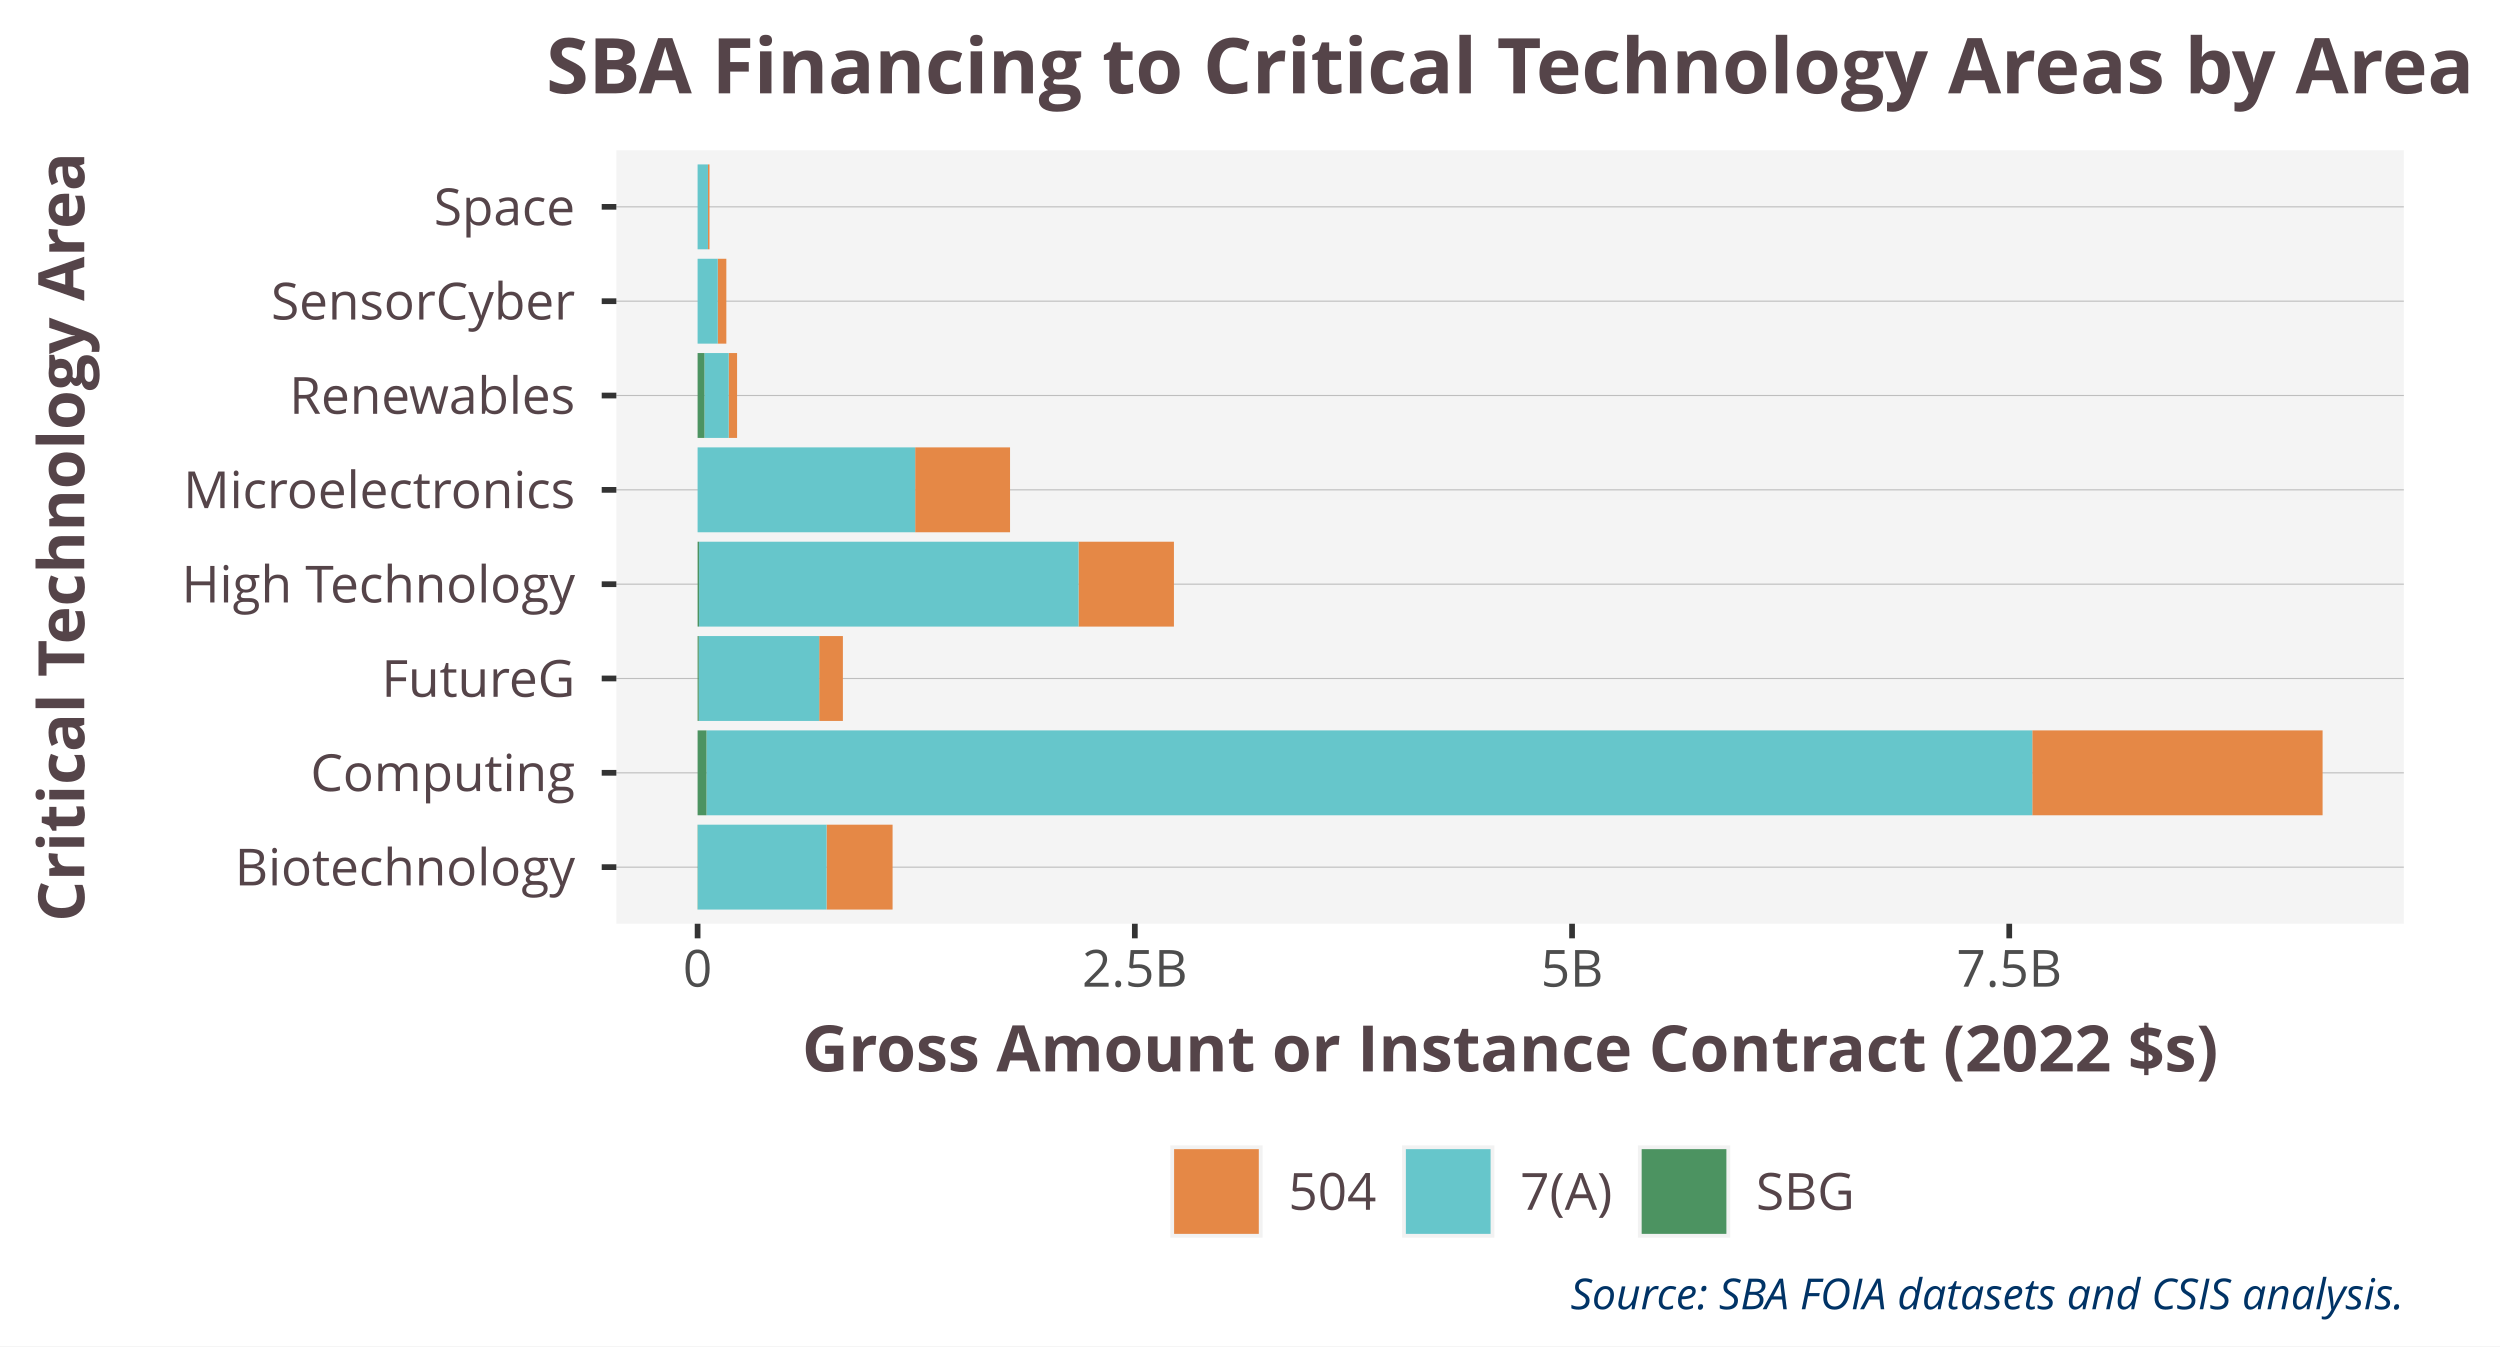
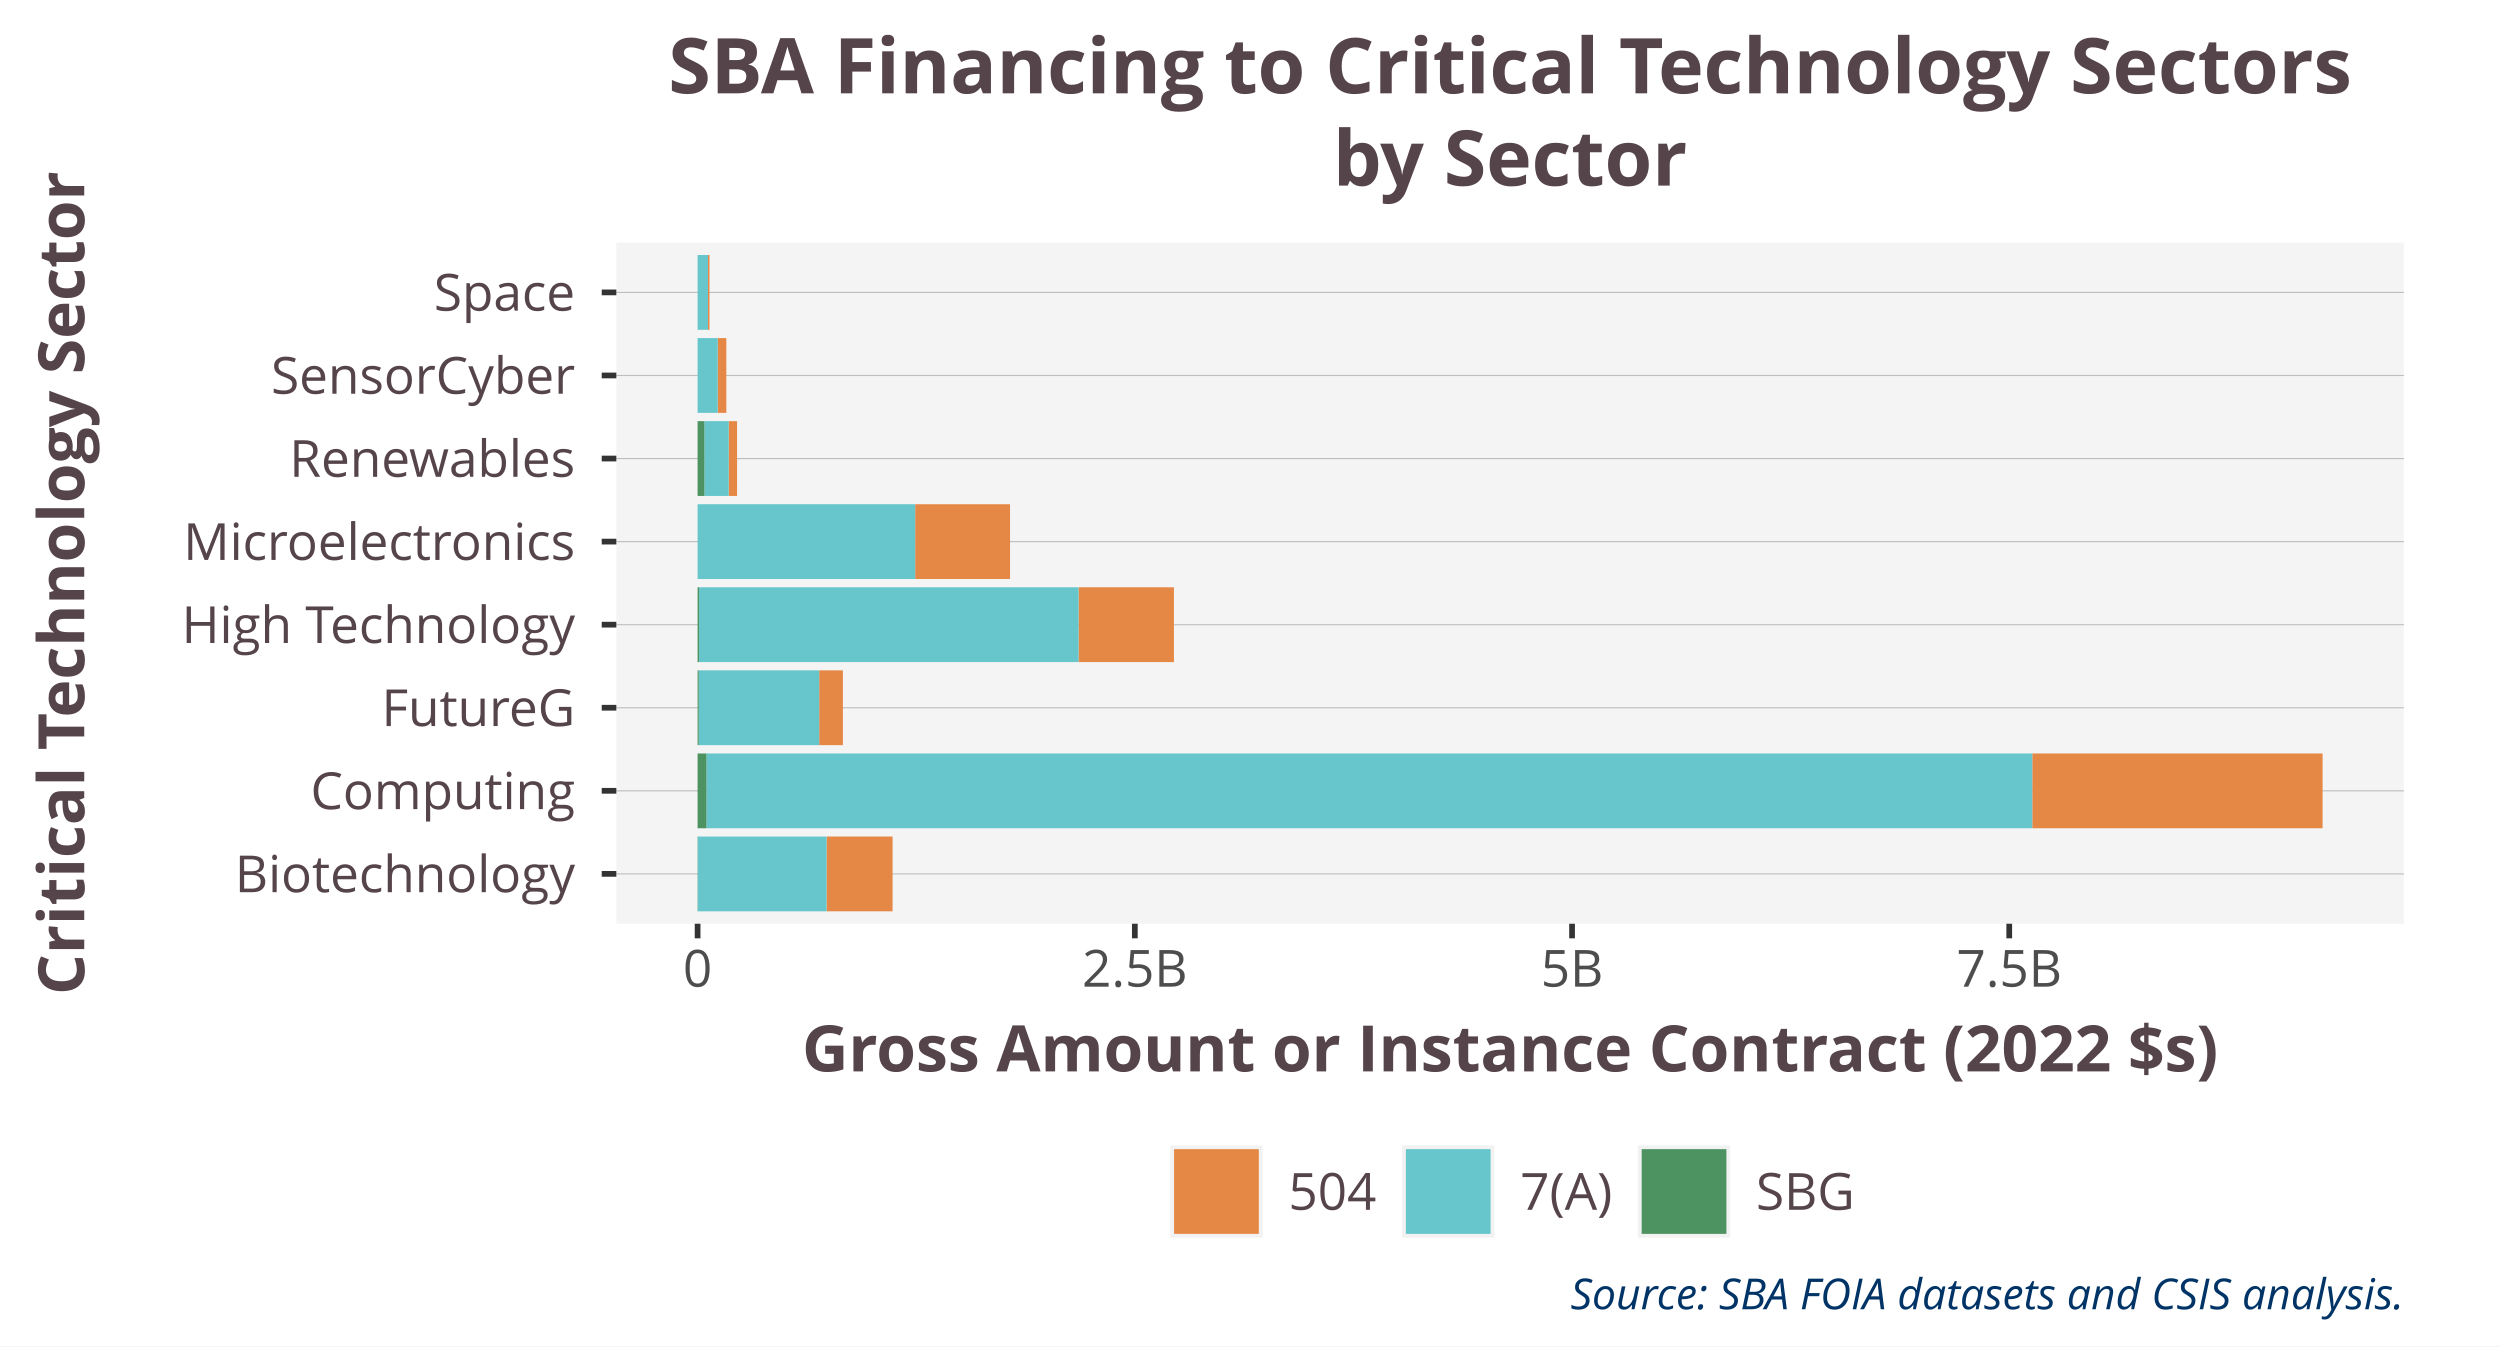
<svg xmlns="http://www.w3.org/2000/svg" class="svglite" width="468.00pt" height="252.00pt" viewBox="0 0 468.00 252.00">
  <defs>
    <style type="text/css">
    .svglite line, .svglite polyline, .svglite polygon, .svglite path, .svglite rect, .svglite circle {
      fill: none;
      stroke: #000000;
      stroke-linecap: round;
      stroke-linejoin: round;
      stroke-miterlimit: 10.00;
    }
    .svglite text {
      white-space: pre;
    }
  </style>
  </defs>
  <rect width="100%" height="100%" style="stroke: none; fill: #FFFFFF;" />
  <defs>
    <clipPath id="cpMC4wMHw0NjguMDB8MC4wMHwyNTIuMDA=">
      <rect x="0.00" y="0.00" width="468.00" height="252.00" />
    </clipPath>
  </defs>
  <g clip-path="url(#cpMC4wMHw0NjguMDB8MC4wMHwyNTIuMDA=)">
    <rect x="0.00" y="0.00" width="468.00" height="252.00" style="stroke-width: 1.07; stroke: #FFFFFF; fill: #FFFFFF;" />
  </g>
  <defs>
-     <clipPath id="cpMTE1LjM4fDQ1MC4wMHwyOC4xM3wxNzIuOTI=">
-       <rect x="115.38" y="28.13" width="334.62" height="144.79" />
+     <clipPath id="cpMTE1LjM4fDQ1MC4wMHw0NS40MXwxNzIuOTI=">
+       <rect x="115.38" y="45.41" width="334.62" height="127.51" />
    </clipPath>
  </defs>
-   <g clip-path="url(#cpMTE1LjM4fDQ1MC4wMHwyOC4xM3wxNzIuOTI=)">
-     <rect x="115.38" y="28.13" width="334.62" height="144.79" style="stroke-width: 1.07; stroke: none; fill: #F4F4F4;" />
-     <polyline points="115.38,162.33 450.00,162.33 " style="stroke-width: 0.21; stroke: #BEBEBE; stroke-linecap: butt;" />
-     <polyline points="115.38,144.67 450.00,144.67 " style="stroke-width: 0.21; stroke: #BEBEBE; stroke-linecap: butt;" />
-     <polyline points="115.38,127.01 450.00,127.01 " style="stroke-width: 0.21; stroke: #BEBEBE; stroke-linecap: butt;" />
-     <polyline points="115.38,109.36 450.00,109.36 " style="stroke-width: 0.21; stroke: #BEBEBE; stroke-linecap: butt;" />
-     <polyline points="115.38,91.70 450.00,91.70 " style="stroke-width: 0.21; stroke: #BEBEBE; stroke-linecap: butt;" />
-     <polyline points="115.38,74.04 450.00,74.04 " style="stroke-width: 0.21; stroke: #BEBEBE; stroke-linecap: butt;" />
-     <polyline points="115.38,56.38 450.00,56.38 " style="stroke-width: 0.21; stroke: #BEBEBE; stroke-linecap: butt;" />
-     <polyline points="115.38,38.72 450.00,38.72 " style="stroke-width: 0.21; stroke: #BEBEBE; stroke-linecap: butt;" />
-     <rect x="154.74" y="154.38" width="12.35" height="15.89" style="stroke-width: 1.07; stroke: none; stroke-linecap: butt; stroke-linejoin: miter; fill: #E58846;" />
-     <rect x="380.44" y="136.73" width="54.35" height="15.89" style="stroke-width: 1.07; stroke: none; stroke-linecap: butt; stroke-linejoin: miter; fill: #E58846;" />
-     <rect x="153.35" y="119.07" width="4.44" height="15.89" style="stroke-width: 1.07; stroke: none; stroke-linecap: butt; stroke-linejoin: miter; fill: #E58846;" />
-     <rect x="201.90" y="101.41" width="17.86" height="15.89" style="stroke-width: 1.07; stroke: none; stroke-linecap: butt; stroke-linejoin: miter; fill: #E58846;" />
-     <rect x="171.32" y="83.75" width="17.76" height="15.89" style="stroke-width: 1.07; stroke: none; stroke-linecap: butt; stroke-linejoin: miter; fill: #E58846;" />
-     <rect x="136.41" y="66.09" width="1.57" height="15.89" style="stroke-width: 1.07; stroke: none; stroke-linecap: butt; stroke-linejoin: miter; fill: #E58846;" />
-     <rect x="134.36" y="48.44" width="1.61" height="15.89" style="stroke-width: 1.07; stroke: none; stroke-linecap: butt; stroke-linejoin: miter; fill: #E58846;" />
-     <rect x="132.53" y="30.78" width="0.29" height="15.89" style="stroke-width: 1.07; stroke: none; stroke-linecap: butt; stroke-linejoin: miter; fill: #E58846;" />
-     <rect x="130.63" y="154.38" width="24.10" height="15.89" style="stroke-width: 1.07; stroke: none; stroke-linecap: butt; stroke-linejoin: miter; fill: #66C6CB;" />
-     <rect x="132.25" y="136.73" width="248.19" height="15.89" style="stroke-width: 1.07; stroke: none; stroke-linecap: butt; stroke-linejoin: miter; fill: #66C6CB;" />
-     <rect x="130.81" y="119.07" width="22.54" height="15.89" style="stroke-width: 1.07; stroke: none; stroke-linecap: butt; stroke-linejoin: miter; fill: #66C6CB;" />
-     <rect x="130.87" y="101.41" width="71.03" height="15.89" style="stroke-width: 1.07; stroke: none; stroke-linecap: butt; stroke-linejoin: miter; fill: #66C6CB;" />
-     <rect x="130.59" y="83.75" width="40.73" height="15.89" style="stroke-width: 1.07; stroke: none; stroke-linecap: butt; stroke-linejoin: miter; fill: #66C6CB;" />
-     <rect x="131.87" y="66.09" width="4.54" height="15.89" style="stroke-width: 1.07; stroke: none; stroke-linecap: butt; stroke-linejoin: miter; fill: #66C6CB;" />
-     <rect x="130.59" y="48.44" width="3.77" height="15.89" style="stroke-width: 1.07; stroke: none; stroke-linecap: butt; stroke-linejoin: miter; fill: #66C6CB;" />
-     <rect x="130.59" y="30.78" width="1.94" height="15.89" style="stroke-width: 1.07; stroke: none; stroke-linecap: butt; stroke-linejoin: miter; fill: #66C6CB;" />
-     <rect x="130.59" y="154.38" width="0.044" height="15.89" style="stroke-width: 1.07; stroke: none; stroke-linecap: butt; stroke-linejoin: miter; fill: #4C9361;" />
-     <rect x="130.59" y="136.73" width="1.66" height="15.89" style="stroke-width: 1.07; stroke: none; stroke-linecap: butt; stroke-linejoin: miter; fill: #4C9361;" />
-     <rect x="130.59" y="119.07" width="0.22" height="15.89" style="stroke-width: 1.07; stroke: none; stroke-linecap: butt; stroke-linejoin: miter; fill: #4C9361;" />
-     <rect x="130.59" y="101.41" width="0.28" height="15.89" style="stroke-width: 1.07; stroke: none; stroke-linecap: butt; stroke-linejoin: miter; fill: #4C9361;" />
-     <rect x="130.59" y="66.09" width="1.28" height="15.89" style="stroke-width: 1.07; stroke: none; stroke-linecap: butt; stroke-linejoin: miter; fill: #4C9361;" />
+   <g clip-path="url(#cpMTE1LjM4fDQ1MC4wMHw0NS40MXwxNzIuOTI=)">
+     <rect x="115.38" y="45.41" width="334.62" height="127.51" style="stroke-width: 1.07; stroke: none; fill: #F4F4F4;" />
+     <polyline points="115.38,163.59 450.00,163.59 " style="stroke-width: 0.21; stroke: #BEBEBE; stroke-linecap: butt;" />
+     <polyline points="115.38,148.04 450.00,148.04 " style="stroke-width: 0.21; stroke: #BEBEBE; stroke-linecap: butt;" />
+     <polyline points="115.38,132.49 450.00,132.49 " style="stroke-width: 0.21; stroke: #BEBEBE; stroke-linecap: butt;" />
+     <polyline points="115.38,116.94 450.00,116.94 " style="stroke-width: 0.21; stroke: #BEBEBE; stroke-linecap: butt;" />
+     <polyline points="115.38,101.39 450.00,101.39 " style="stroke-width: 0.21; stroke: #BEBEBE; stroke-linecap: butt;" />
+     <polyline points="115.38,85.84 450.00,85.84 " style="stroke-width: 0.21; stroke: #BEBEBE; stroke-linecap: butt;" />
+     <polyline points="115.38,70.29 450.00,70.29 " style="stroke-width: 0.21; stroke: #BEBEBE; stroke-linecap: butt;" />
+     <polyline points="115.38,54.74 450.00,54.74 " style="stroke-width: 0.21; stroke: #BEBEBE; stroke-linecap: butt;" />
+     <rect x="154.74" y="156.60" width="12.35" height="14.00" style="stroke-width: 1.07; stroke: none; stroke-linecap: butt; stroke-linejoin: miter; fill: #E58846;" />
+     <rect x="380.44" y="141.05" width="54.35" height="14.00" style="stroke-width: 1.07; stroke: none; stroke-linecap: butt; stroke-linejoin: miter; fill: #E58846;" />
+     <rect x="153.35" y="125.49" width="4.44" height="14.00" style="stroke-width: 1.07; stroke: none; stroke-linecap: butt; stroke-linejoin: miter; fill: #E58846;" />
+     <rect x="201.90" y="109.94" width="17.86" height="14.00" style="stroke-width: 1.07; stroke: none; stroke-linecap: butt; stroke-linejoin: miter; fill: #E58846;" />
+     <rect x="171.32" y="94.39" width="17.76" height="14.00" style="stroke-width: 1.07; stroke: none; stroke-linecap: butt; stroke-linejoin: miter; fill: #E58846;" />
+     <rect x="136.41" y="78.84" width="1.57" height="14.00" style="stroke-width: 1.07; stroke: none; stroke-linecap: butt; stroke-linejoin: miter; fill: #E58846;" />
+     <rect x="134.36" y="63.29" width="1.61" height="14.00" style="stroke-width: 1.07; stroke: none; stroke-linecap: butt; stroke-linejoin: miter; fill: #E58846;" />
+     <rect x="132.53" y="47.74" width="0.29" height="14.00" style="stroke-width: 1.07; stroke: none; stroke-linecap: butt; stroke-linejoin: miter; fill: #E58846;" />
+     <rect x="130.63" y="156.60" width="24.10" height="14.00" style="stroke-width: 1.07; stroke: none; stroke-linecap: butt; stroke-linejoin: miter; fill: #66C6CB;" />
+     <rect x="132.25" y="141.05" width="248.19" height="14.00" style="stroke-width: 1.07; stroke: none; stroke-linecap: butt; stroke-linejoin: miter; fill: #66C6CB;" />
+     <rect x="130.81" y="125.49" width="22.54" height="14.00" style="stroke-width: 1.07; stroke: none; stroke-linecap: butt; stroke-linejoin: miter; fill: #66C6CB;" />
+     <rect x="130.87" y="109.94" width="71.03" height="14.00" style="stroke-width: 1.07; stroke: none; stroke-linecap: butt; stroke-linejoin: miter; fill: #66C6CB;" />
+     <rect x="130.59" y="94.39" width="40.73" height="14.00" style="stroke-width: 1.07; stroke: none; stroke-linecap: butt; stroke-linejoin: miter; fill: #66C6CB;" />
+     <rect x="131.87" y="78.84" width="4.54" height="14.00" style="stroke-width: 1.07; stroke: none; stroke-linecap: butt; stroke-linejoin: miter; fill: #66C6CB;" />
+     <rect x="130.59" y="63.29" width="3.77" height="14.00" style="stroke-width: 1.07; stroke: none; stroke-linecap: butt; stroke-linejoin: miter; fill: #66C6CB;" />
+     <rect x="130.59" y="47.74" width="1.94" height="14.00" style="stroke-width: 1.07; stroke: none; stroke-linecap: butt; stroke-linejoin: miter; fill: #66C6CB;" />
+     <rect x="130.59" y="156.60" width="0.044" height="14.00" style="stroke-width: 1.07; stroke: none; stroke-linecap: butt; stroke-linejoin: miter; fill: #4C9361;" />
+     <rect x="130.59" y="141.05" width="1.66" height="14.00" style="stroke-width: 1.07; stroke: none; stroke-linecap: butt; stroke-linejoin: miter; fill: #4C9361;" />
+     <rect x="130.59" y="125.49" width="0.22" height="14.00" style="stroke-width: 1.07; stroke: none; stroke-linecap: butt; stroke-linejoin: miter; fill: #4C9361;" />
+     <rect x="130.59" y="109.94" width="0.28" height="14.00" style="stroke-width: 1.07; stroke: none; stroke-linecap: butt; stroke-linejoin: miter; fill: #4C9361;" />
+     <rect x="130.59" y="78.84" width="1.28" height="14.00" style="stroke-width: 1.07; stroke: none; stroke-linecap: butt; stroke-linejoin: miter; fill: #4C9361;" />
  </g>
  <g clip-path="url(#cpMC4wMHw0NjguMDB8MC4wMHwyNTIuMDA=)">
-     <text x="107.66" y="165.75" text-anchor="end" style="font-size: 9.60px;fill: #554449; font-family: &quot;Open Sans&quot;;" textLength="63.50px" lengthAdjust="spacingAndGlyphs">Biotechnology</text>
-     <text x="107.66" y="148.09" text-anchor="end" style="font-size: 9.60px;fill: #554449; font-family: &quot;Open Sans&quot;;" textLength="49.36px" lengthAdjust="spacingAndGlyphs">Computing</text>
-     <text x="107.66" y="130.44" text-anchor="end" style="font-size: 9.60px;fill: #554449; font-family: &quot;Open Sans&quot;;" textLength="36.40px" lengthAdjust="spacingAndGlyphs">FutureG</text>
-     <text x="107.66" y="112.78" text-anchor="end" style="font-size: 9.60px;fill: #554449; font-family: &quot;Open Sans&quot;;" textLength="74.06px" lengthAdjust="spacingAndGlyphs">High Technology</text>
-     <text x="107.66" y="95.12" text-anchor="end" style="font-size: 9.60px;fill: #554449; font-family: &quot;Open Sans&quot;;" textLength="73.68px" lengthAdjust="spacingAndGlyphs">Microelectronics</text>
-     <text x="107.66" y="77.46" text-anchor="end" style="font-size: 9.60px;fill: #554449; font-family: &quot;Open Sans&quot;;" textLength="53.58px" lengthAdjust="spacingAndGlyphs">Renewables</text>
-     <text x="107.66" y="59.81" text-anchor="end" style="font-size: 9.60px;fill: #554449; font-family: &quot;Open Sans&quot;;" textLength="56.79px" lengthAdjust="spacingAndGlyphs">SensorCyber</text>
-     <text x="107.66" y="42.15" text-anchor="end" style="font-size: 9.60px;fill: #554449; font-family: &quot;Open Sans&quot;;" textLength="26.43px" lengthAdjust="spacingAndGlyphs">Space</text>
-     <polyline points="112.64,162.33 115.38,162.33 " style="stroke-width: 1.07; stroke: #333333; stroke-linecap: butt;" />
-     <polyline points="112.64,144.67 115.38,144.67 " style="stroke-width: 1.07; stroke: #333333; stroke-linecap: butt;" />
-     <polyline points="112.64,127.01 115.38,127.01 " style="stroke-width: 1.07; stroke: #333333; stroke-linecap: butt;" />
-     <polyline points="112.64,109.36 115.38,109.36 " style="stroke-width: 1.07; stroke: #333333; stroke-linecap: butt;" />
-     <polyline points="112.64,91.70 115.38,91.70 " style="stroke-width: 1.07; stroke: #333333; stroke-linecap: butt;" />
-     <polyline points="112.64,74.04 115.38,74.04 " style="stroke-width: 1.07; stroke: #333333; stroke-linecap: butt;" />
-     <polyline points="112.64,56.38 115.38,56.38 " style="stroke-width: 1.07; stroke: #333333; stroke-linecap: butt;" />
-     <polyline points="112.64,38.72 115.38,38.72 " style="stroke-width: 1.07; stroke: #333333; stroke-linecap: butt;" />
+     <text x="107.66" y="167.02" text-anchor="end" style="font-size: 9.60px;fill: #554449; font-family: &quot;Open Sans&quot;;" textLength="63.50px" lengthAdjust="spacingAndGlyphs">Biotechnology</text>
+     <text x="107.66" y="151.47" text-anchor="end" style="font-size: 9.60px;fill: #554449; font-family: &quot;Open Sans&quot;;" textLength="49.36px" lengthAdjust="spacingAndGlyphs">Computing</text>
+     <text x="107.66" y="135.92" text-anchor="end" style="font-size: 9.60px;fill: #554449; font-family: &quot;Open Sans&quot;;" textLength="36.40px" lengthAdjust="spacingAndGlyphs">FutureG</text>
+     <text x="107.66" y="120.37" text-anchor="end" style="font-size: 9.60px;fill: #554449; font-family: &quot;Open Sans&quot;;" textLength="74.06px" lengthAdjust="spacingAndGlyphs">High Technology</text>
+     <text x="107.66" y="104.82" text-anchor="end" style="font-size: 9.60px;fill: #554449; font-family: &quot;Open Sans&quot;;" textLength="73.68px" lengthAdjust="spacingAndGlyphs">Microelectronics</text>
+     <text x="107.66" y="89.26" text-anchor="end" style="font-size: 9.60px;fill: #554449; font-family: &quot;Open Sans&quot;;" textLength="53.58px" lengthAdjust="spacingAndGlyphs">Renewables</text>
+     <text x="107.66" y="73.71" text-anchor="end" style="font-size: 9.60px;fill: #554449; font-family: &quot;Open Sans&quot;;" textLength="56.79px" lengthAdjust="spacingAndGlyphs">SensorCyber</text>
+     <text x="107.66" y="58.16" text-anchor="end" style="font-size: 9.60px;fill: #554449; font-family: &quot;Open Sans&quot;;" textLength="26.43px" lengthAdjust="spacingAndGlyphs">Space</text>
+     <polyline points="112.64,163.59 115.38,163.59 " style="stroke-width: 1.07; stroke: #333333; stroke-linecap: butt;" />
+     <polyline points="112.64,148.04 115.38,148.04 " style="stroke-width: 1.07; stroke: #333333; stroke-linecap: butt;" />
+     <polyline points="112.64,132.49 115.38,132.49 " style="stroke-width: 1.07; stroke: #333333; stroke-linecap: butt;" />
+     <polyline points="112.64,116.94 115.38,116.94 " style="stroke-width: 1.07; stroke: #333333; stroke-linecap: butt;" />
+     <polyline points="112.64,101.39 115.38,101.39 " style="stroke-width: 1.07; stroke: #333333; stroke-linecap: butt;" />
+     <polyline points="112.64,85.84 115.38,85.84 " style="stroke-width: 1.07; stroke: #333333; stroke-linecap: butt;" />
+     <polyline points="112.64,70.29 115.38,70.29 " style="stroke-width: 1.07; stroke: #333333; stroke-linecap: butt;" />
+     <polyline points="112.64,54.74 115.38,54.74 " style="stroke-width: 1.07; stroke: #333333; stroke-linecap: butt;" />
    <polyline points="130.59,175.66 130.59,172.92 " style="stroke-width: 1.07; stroke: #333333; stroke-linecap: butt;" />
    <polyline points="212.44,175.66 212.44,172.92 " style="stroke-width: 1.07; stroke: #333333; stroke-linecap: butt;" />
    <polyline points="294.29,175.66 294.29,172.92 " style="stroke-width: 1.07; stroke: #333333; stroke-linecap: butt;" />
    <polyline points="376.13,175.66 376.13,172.92 " style="stroke-width: 1.07; stroke: #333333; stroke-linecap: butt;" />
    <text x="130.59" y="184.70" text-anchor="middle" style="font-size: 9.60px;fill: #4D4D4D; font-family: &quot;Open Sans&quot;;" textLength="5.49px" lengthAdjust="spacingAndGlyphs">0</text>
    <text x="212.44" y="184.70" text-anchor="middle" style="font-size: 9.60px;fill: #4D4D4D; font-family: &quot;Open Sans&quot;;" textLength="19.68px" lengthAdjust="spacingAndGlyphs">2.5B</text>
    <text x="294.29" y="184.70" text-anchor="middle" style="font-size: 9.60px;fill: #4D4D4D; font-family: &quot;Open Sans&quot;;" textLength="11.68px" lengthAdjust="spacingAndGlyphs">5B</text>
    <text x="376.13" y="184.70" text-anchor="middle" style="font-size: 9.60px;fill: #4D4D4D; font-family: &quot;Open Sans&quot;;" textLength="19.68px" lengthAdjust="spacingAndGlyphs">7.5B</text>
    <text x="282.69" y="200.56" text-anchor="middle" style="font-size: 12.00px; font-weight: bold;fill: #554449; font-family: &quot;Open Sans&quot;;" textLength="265.72px" lengthAdjust="spacingAndGlyphs">Gross Amount or Instance Contract (2022 $s)</text>
-     <text transform="translate(15.77,100.53) rotate(-90)" text-anchor="middle" style="font-size: 12.00px; font-weight: bold;fill: #554449; font-family: &quot;Open Sans&quot;;" textLength="145.16px" lengthAdjust="spacingAndGlyphs">Critical Technology Area</text>
+     <text transform="translate(15.77,109.17) rotate(-90)" text-anchor="middle" style="font-size: 12.00px; font-weight: bold;fill: #554449; font-family: &quot;Open Sans&quot;;" textLength="155.05px" lengthAdjust="spacingAndGlyphs">Critical Technology Sector</text>
    <rect x="216.25" y="214.41" width="132.89" height="17.28" style="stroke-width: 1.07; stroke: none; fill: #FFFFFF;" />
    <rect x="219.08" y="214.41" width="17.28" height="17.28" style="stroke-width: 1.07; stroke: none; fill: #F2F2F2;" />
    <rect x="219.79" y="215.12" width="15.86" height="15.86" style="stroke-width: 1.07; stroke: none; stroke-linecap: butt; stroke-linejoin: miter; fill: #E58846;" />
    <rect x="262.47" y="214.41" width="17.28" height="17.28" style="stroke-width: 1.07; stroke: none; fill: #F2F2F2;" />
    <rect x="263.18" y="215.12" width="15.86" height="15.86" style="stroke-width: 1.07; stroke: none; stroke-linecap: butt; stroke-linejoin: miter; fill: #66C6CB;" />
    <rect x="306.62" y="214.41" width="17.28" height="17.28" style="stroke-width: 1.07; stroke: none; fill: #F2F2F2;" />
    <rect x="307.32" y="215.12" width="15.86" height="15.86" style="stroke-width: 1.07; stroke: none; stroke-linecap: butt; stroke-linejoin: miter; fill: #4C9361;" />
    <text x="241.19" y="226.47" style="font-size: 9.60px;fill: #554449; font-family: &quot;Open Sans&quot;;" textLength="16.46px" lengthAdjust="spacingAndGlyphs">504</text>
    <text x="284.58" y="226.47" style="font-size: 9.60px;fill: #554449; font-family: &quot;Open Sans&quot;;" textLength="17.21px" lengthAdjust="spacingAndGlyphs">7(A)</text>
    <text x="328.72" y="226.47" style="font-size: 9.60px;fill: #554449; font-family: &quot;Open Sans&quot;;" textLength="18.42px" lengthAdjust="spacingAndGlyphs">SBG</text>
-     <text x="282.69" y="17.47" text-anchor="middle" style="font-size: 14.40px; font-weight: bold;fill: #554449; font-family: &quot;Open Sans&quot;;" textLength="362.83px" lengthAdjust="spacingAndGlyphs">SBA Financing to Critical Technology Areas by Area</text>
+     <text x="282.69" y="17.47" text-anchor="middle" style="font-size: 14.40px; font-weight: bold;fill: #554449; font-family: &quot;Open Sans&quot;;" textLength="316.27px" lengthAdjust="spacingAndGlyphs">SBA Financing to Critical Technology Sectors</text>
+     <text x="282.69" y="34.75" text-anchor="middle" style="font-size: 14.40px; font-weight: bold;fill: #554449; font-family: &quot;Open Sans&quot;;" textLength="66.56px" lengthAdjust="spacingAndGlyphs">by Sector</text>
    <text x="450.00" y="245.09" text-anchor="end" style="font-size: 8.00px; font-style: italic;fill: #003366; font-family: &quot;Open Sans&quot;;" textLength="158.82px" lengthAdjust="spacingAndGlyphs">Source:  SBA FOIA datasets and CSIS analysis.</text>
  </g>
</svg>
